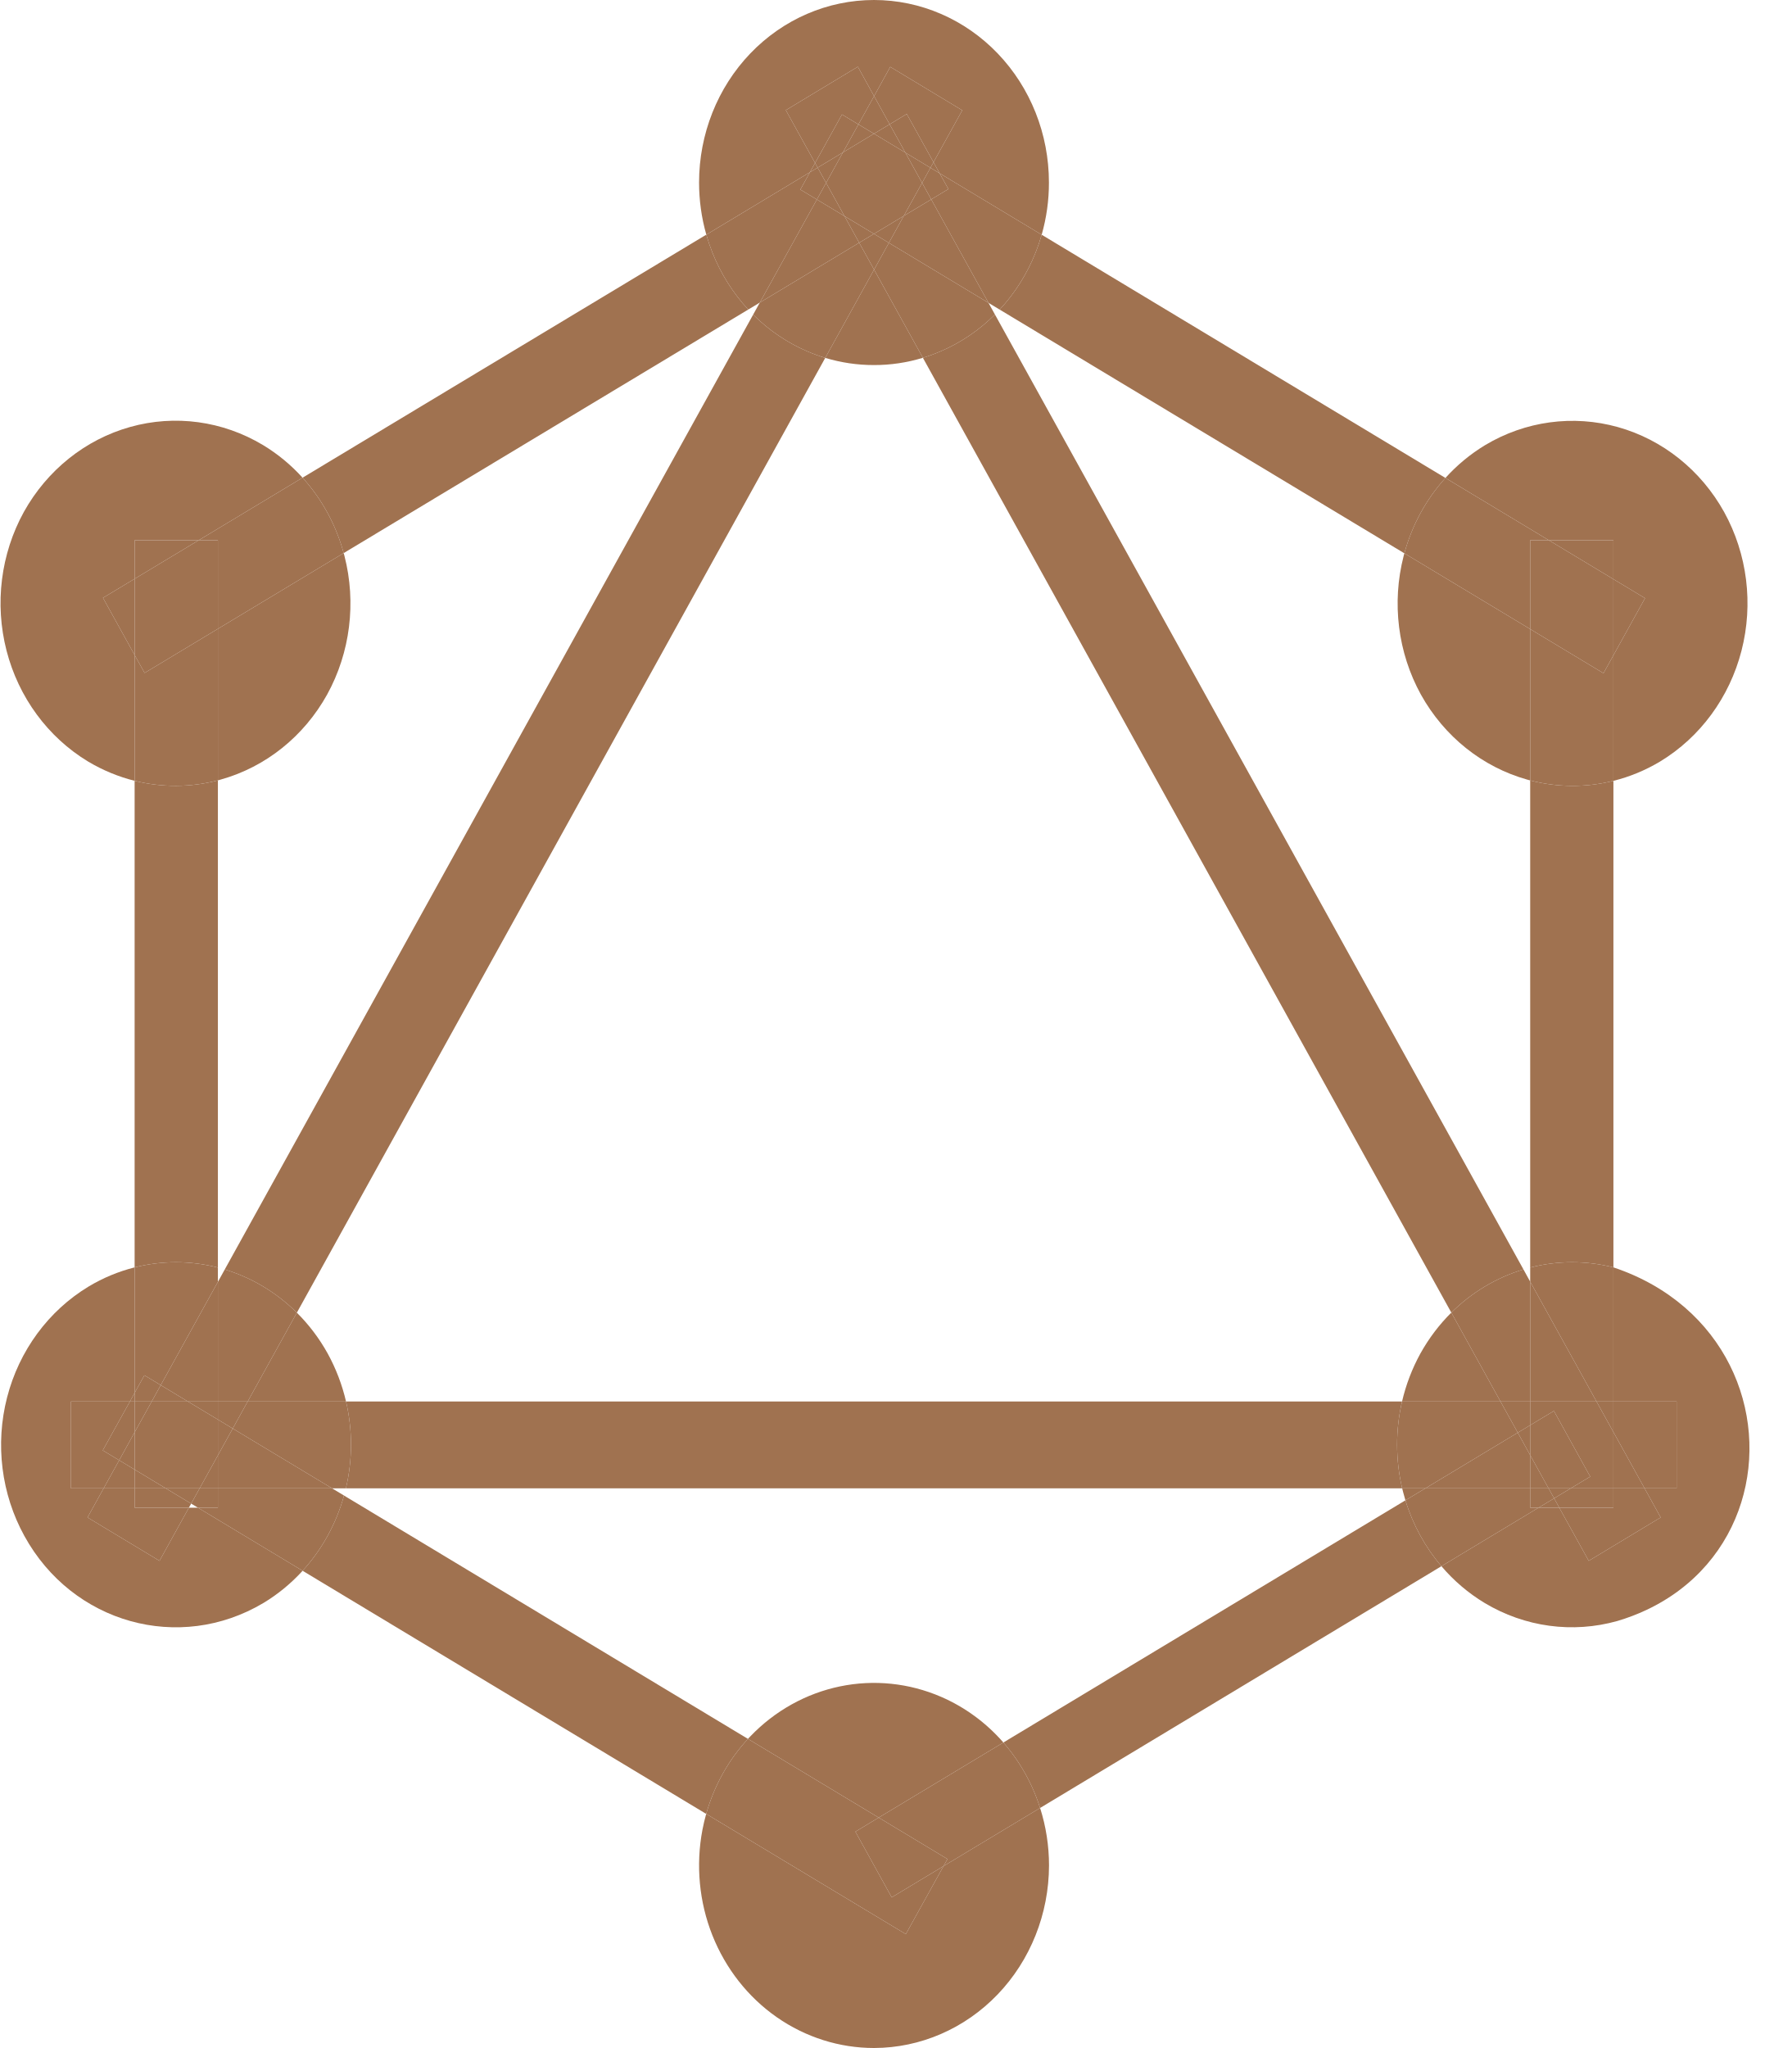
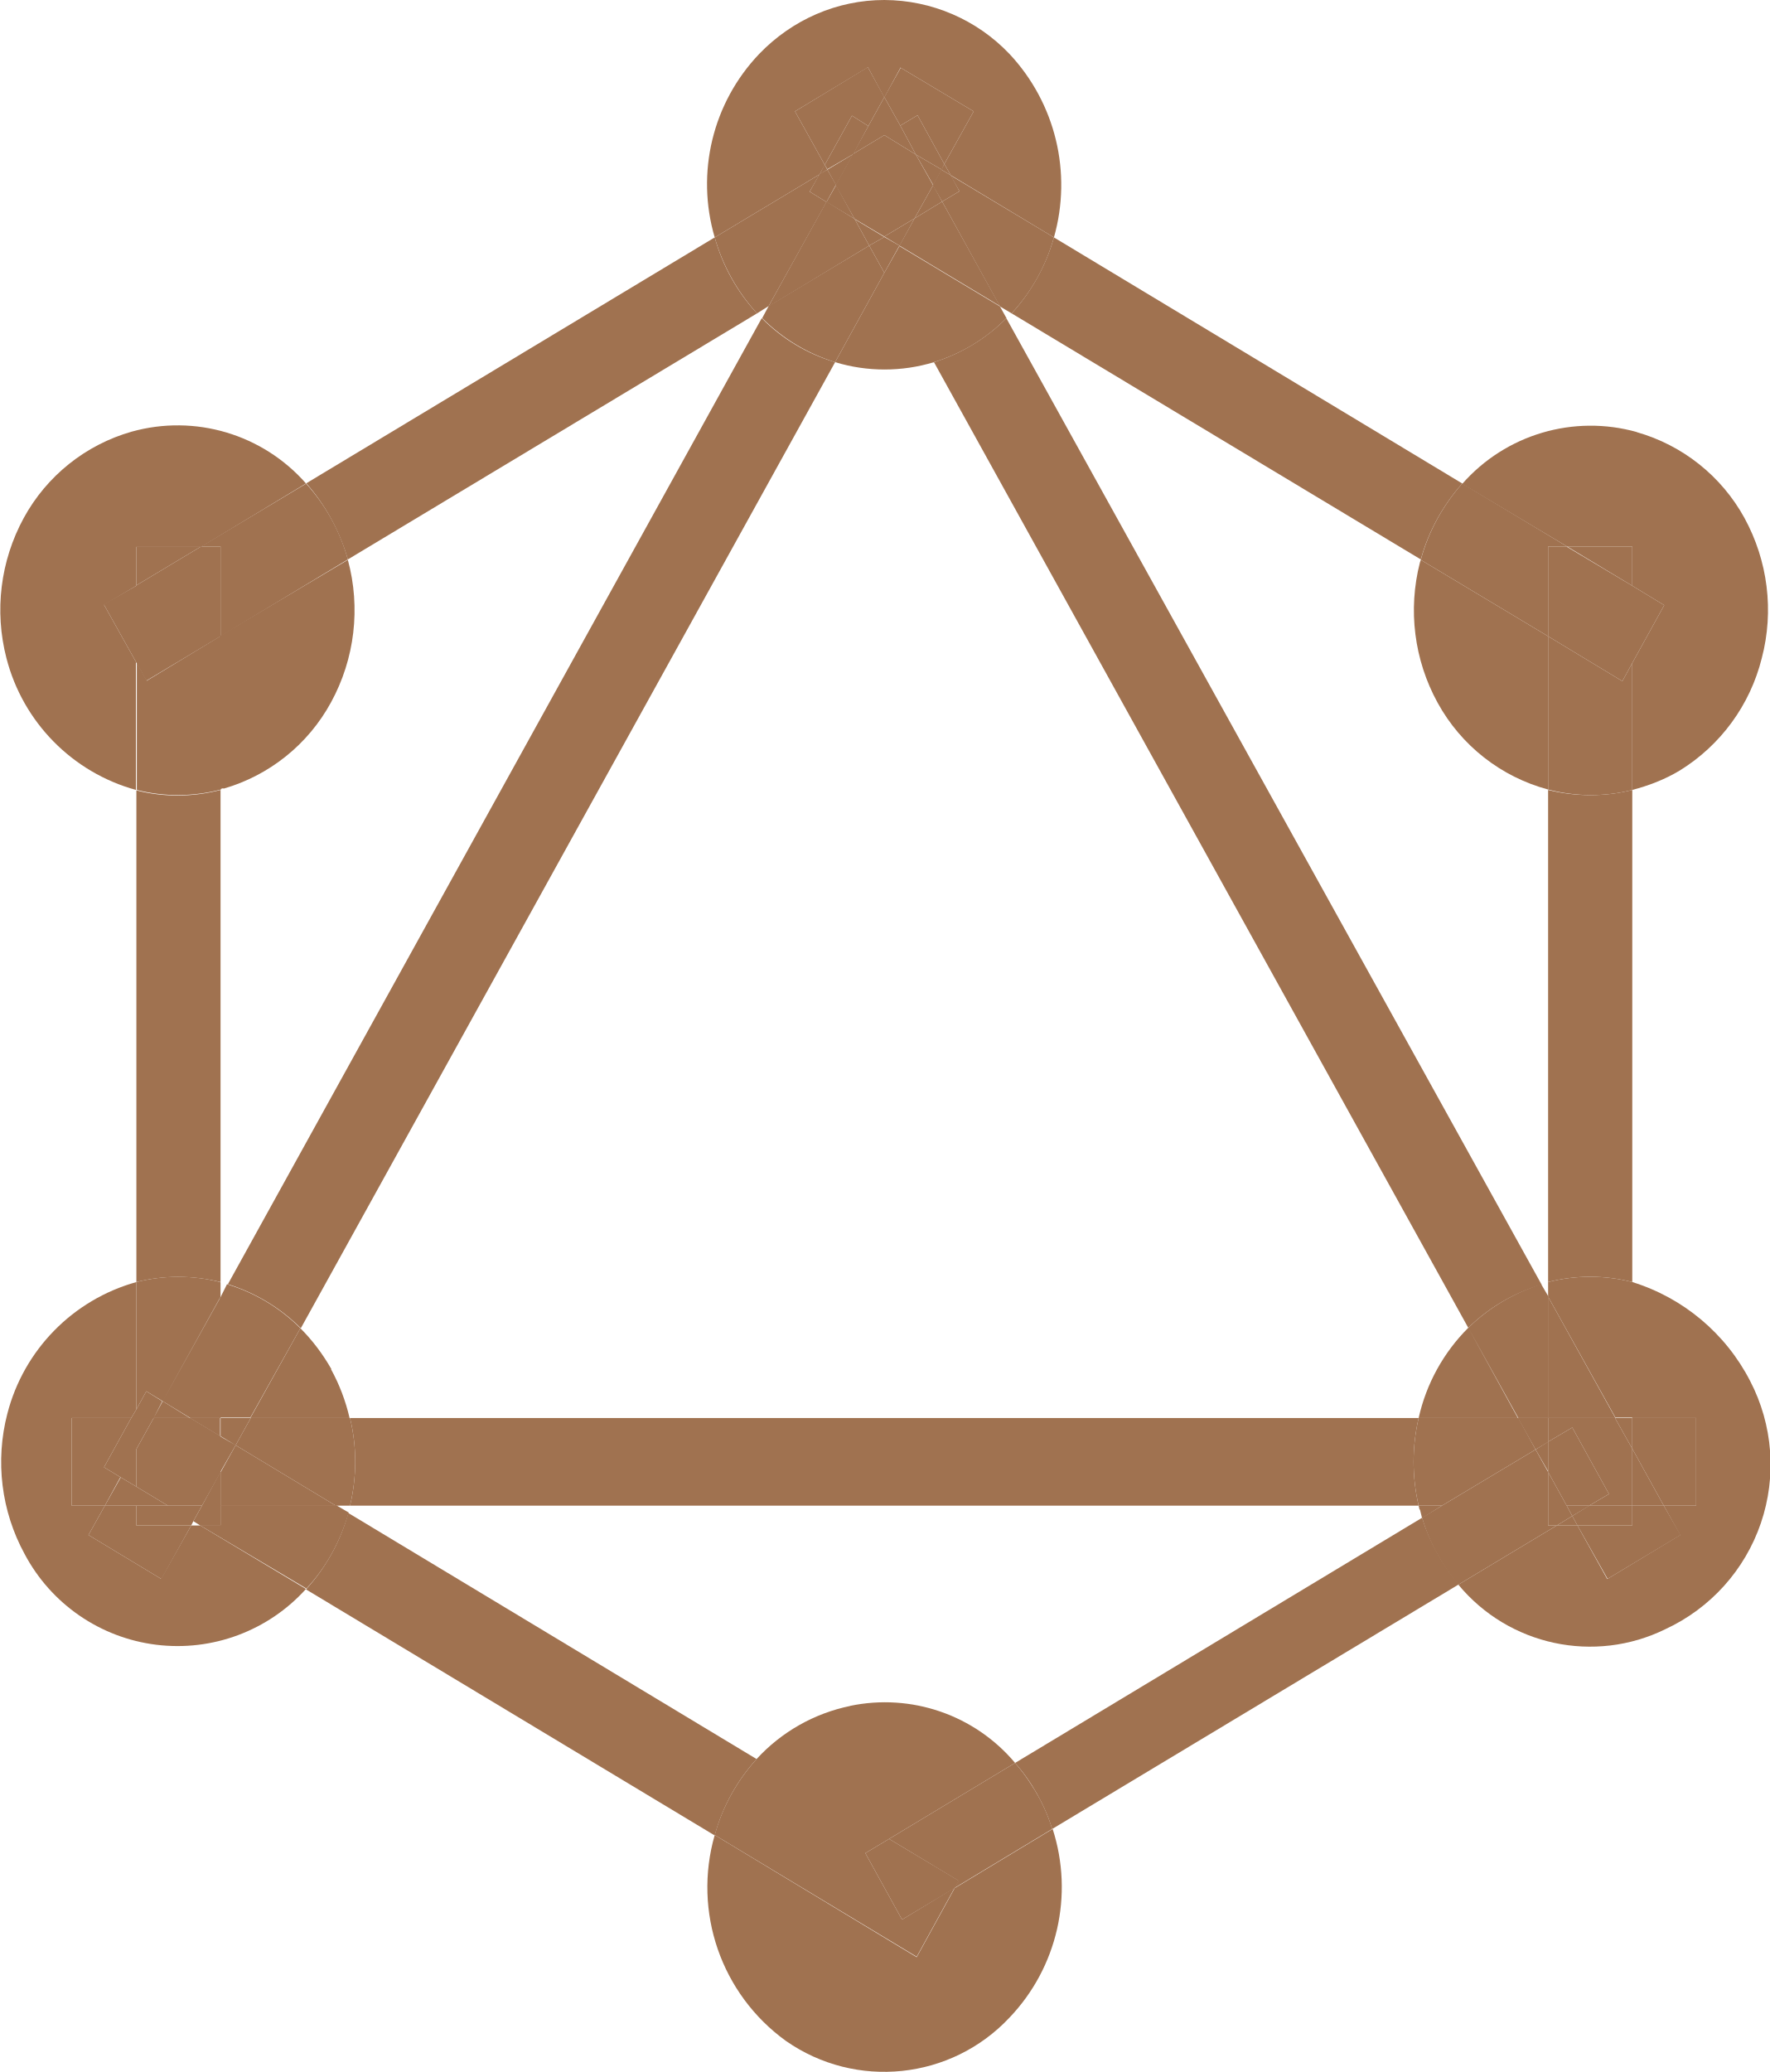
- <svg xmlns="http://www.w3.org/2000/svg" width="42" height="48" viewBox="0 0 42 48" fill="none">
-   <path d="M3.156 15.352L2.414 14.012L3.156 13.566V12.662H4.658L7.093 11.196C6.823 10.898 6.511 10.639 6.164 10.43C5.221 9.865 4.102 9.712 3.051 10.007C2.001 10.301 1.105 11.018 0.559 11.999C0.017 12.983 -0.129 14.152 0.153 15.248C0.435 16.344 1.123 17.279 2.064 17.848C2.409 18.054 2.777 18.205 3.156 18.3V15.352Z" fill="#A07250" />
-   <path d="M5.108 14.738L3.39 15.772L3.156 15.352V18.3C3.793 18.459 4.462 18.458 5.108 18.29V14.738Z" fill="#A07250" />
-   <path d="M5.178 18.27C6.228 17.976 7.124 17.26 7.669 16.278C8.211 15.294 8.357 14.124 8.075 13.029C8.069 13.007 8.063 12.985 8.057 12.963L5.108 14.738V18.29C5.131 18.283 5.154 18.277 5.178 18.27Z" fill="#A07250" />
-   <path d="M7.093 11.196L4.658 12.662H5.108V14.738L8.057 12.963C7.875 12.296 7.542 11.692 7.093 11.196Z" fill="#A07250" />
-   <path d="M3.156 15.352L3.39 15.772L5.108 14.738V12.662H4.658L3.156 13.566V15.352Z" fill="#A07250" />
-   <path d="M2.414 14.012L3.156 15.352V13.566L2.414 14.012Z" fill="#A07250" />
-   <path d="M3.156 12.662V13.566L4.658 12.662H3.156Z" fill="#A07250" />
-   <path d="M3.156 29.704C3.793 29.543 4.462 29.542 5.108 29.708V18.29C4.462 18.458 3.793 18.459 3.156 18.3V29.704Z" fill="#A07250" />
-   <path d="M3.739 36.582L2.052 35.565L2.429 34.883H1.664V32.848H3.045L3.156 32.646V29.704C2.781 29.799 2.417 29.949 2.077 30.153C1.135 30.722 0.448 31.656 0.166 32.752C-0.116 33.848 0.03 35.016 0.572 36C1.698 38.048 4.203 38.745 6.177 37.569C6.519 37.363 6.827 37.108 7.094 36.815L4.641 35.337H4.428L3.739 36.582Z" fill="#A07250" />
-   <path d="M7.682 31.723C7.484 31.366 7.24 31.045 6.959 30.766L5.806 32.848H8.112C8.021 32.457 7.877 32.078 7.682 31.723Z" fill="#A07250" />
-   <path d="M5.456 33.481L7.785 34.883H8.109C8.268 34.209 8.266 33.511 8.112 32.848H5.806L5.456 33.481Z" fill="#A07250" />
-   <path d="M5.108 30.044V32.848H5.806L6.959 30.766C6.485 30.296 5.907 29.946 5.269 29.753L5.108 30.044Z" fill="#A07250" />
-   <path d="M3.768 32.464L4.405 32.848H5.108V30.044L3.768 32.464Z" fill="#A07250" />
-   <path d="M5.108 29.708C4.462 29.542 3.793 29.543 3.156 29.704V32.646L3.385 32.233L3.768 32.464L5.108 30.044V29.708Z" fill="#A07250" />
-   <path d="M3.156 34.443L3.886 34.883H4.68L5.108 34.11V33.271L4.405 32.848H3.556L3.156 33.569V34.443Z" fill="#A07250" />
-   <path d="M7.785 34.883L5.456 33.481L5.108 34.11V34.883H7.785Z" fill="#A07250" />
-   <path d="M4.641 35.337L7.094 36.815C7.545 36.321 7.88 35.718 8.065 35.052L7.785 34.883H5.108V35.337H4.641Z" fill="#A07250" />
-   <path d="M2.052 35.565L3.739 36.582L4.428 35.337H3.156V34.883H2.429L2.052 35.565Z" fill="#A07250" />
-   <path d="M3.156 35.337H4.428L4.481 35.241L3.886 34.883H3.156V35.337Z" fill="#A07250" />
-   <path d="M4.68 34.883H3.886L4.481 35.241L4.68 34.883Z" fill="#A07250" />
-   <path d="M4.641 35.337H5.108V34.883H4.68L4.481 35.241L4.641 35.337Z" fill="#A07250" />
-   <path d="M5.108 34.11L4.68 34.883H5.108V34.11Z" fill="#A07250" />
-   <path d="M3.886 34.883L3.156 34.443V34.883H3.886Z" fill="#A07250" />
-   <path d="M2.794 34.225L2.429 34.883H3.156V34.443L2.794 34.225Z" fill="#A07250" />
-   <path d="M1.664 32.848V34.883H2.429L2.794 34.225L2.409 33.993L3.045 32.848H1.664Z" fill="#A07250" />
-   <path d="M3.045 32.848L2.409 33.993L2.794 34.225L3.156 33.569V32.848H3.045Z" fill="#A07250" />
-   <path d="M3.156 34.443V33.569L2.794 34.225L3.156 34.443Z" fill="#A07250" />
-   <path d="M3.385 32.233L3.156 32.646V32.848H3.556L3.768 32.464L3.385 32.233Z" fill="#A07250" />
-   <path d="M3.156 33.569L3.556 32.848H3.156V33.569Z" fill="#A07250" />
-   <path d="M3.156 32.646L3.045 32.848H3.156V32.646Z" fill="#A07250" />
-   <path d="M4.405 32.848L3.768 32.464L3.556 32.848H4.405Z" fill="#A07250" />
-   <path d="M5.108 32.848H4.405L5.108 33.271V32.848Z" fill="#A07250" />
-   <path d="M5.456 33.481L5.806 32.848H5.108V33.271L5.456 33.481Z" fill="#A07250" />
-   <path d="M5.108 33.271V34.11L5.456 33.481L5.108 33.271Z" fill="#A07250" />
-   <path d="M20.053 42.93L20.904 44.469L22.119 43.737L22.211 43.571L20.599 42.6L20.053 42.93Z" fill="#A07250" />
-   <path d="M23.901 41.346C23.787 41.167 23.66 40.998 23.522 40.84L20.599 42.6L22.211 43.571L22.119 43.737L24.383 42.374C24.268 42.012 24.106 41.666 23.901 41.346Z" fill="#A07250" />
-   <path d="M20.904 44.469L20.053 42.93L20.599 42.6L17.534 40.755C17.076 41.251 16.741 41.855 16.555 42.513L21.235 45.331L22.119 43.737L20.904 44.469Z" fill="#A07250" />
-   <path d="M19.691 39.525C18.895 39.69 18.164 40.097 17.59 40.696C17.571 40.715 17.553 40.735 17.534 40.755L20.599 42.6L23.522 40.84C23.118 40.377 22.62 40.011 22.061 39.769C21.311 39.445 20.486 39.36 19.691 39.525Z" fill="#A07250" />
-   <path d="M18.211 47.279C18.886 47.749 19.679 48 20.49 48C21.577 47.998 22.618 47.546 23.387 46.745C24.156 45.943 24.589 44.857 24.592 43.723C24.592 43.262 24.521 42.807 24.383 42.374L22.119 43.737L21.235 45.331L16.555 42.513C16.521 42.635 16.491 42.76 16.467 42.886C16.309 43.716 16.39 44.577 16.7 45.358C17.011 46.14 17.536 46.809 18.211 47.279Z" fill="#A07250" />
-   <path d="M8.065 35.052C7.88 35.718 7.545 36.321 7.094 36.815L16.555 42.513C16.741 41.855 17.076 41.251 17.534 40.755L8.065 35.052Z" fill="#A07250" />
-   <path d="M33.791 36.708C33.412 36.264 33.123 35.739 32.947 35.164L23.522 40.84C23.66 40.998 23.787 41.167 23.901 41.346C24.106 41.666 24.268 42.012 24.383 42.374L33.791 36.708Z" fill="#A07250" />
-   <path d="M36.067 35.337H35.872V34.883H33.414L32.947 35.164C33.123 35.739 33.412 36.264 33.791 36.708L36.067 35.337Z" fill="#A07250" />
-   <path d="M35.872 34.105L36.303 34.883H36.822L37.279 34.608L36.428 33.069L35.872 33.403V34.105Z" fill="#A07250" />
-   <path d="M33.414 34.883H35.872V34.105L35.581 33.578L33.414 34.883Z" fill="#A07250" />
-   <path d="M32.868 32.848C32.714 33.511 32.712 34.209 32.871 34.883H33.414L35.581 33.578L35.176 32.848H32.868Z" fill="#A07250" />
-   <path d="M35.872 33.403V32.848H35.176L35.581 33.578L35.872 33.403Z" fill="#A07250" />
-   <path d="M36.303 34.883L35.872 34.105V34.883H36.303Z" fill="#A07250" />
-   <path d="M35.872 35.337H36.067L36.433 35.117L36.303 34.883H35.872V35.337Z" fill="#A07250" />
-   <path d="M37.823 35.337V34.883H36.822L36.433 35.117L36.554 35.337H37.823Z" fill="#A07250" />
-   <path d="M39.304 34.883V32.848H37.823V33.564L38.554 34.883H39.304Z" fill="#A07250" />
-   <path d="M36.428 33.069L37.279 34.608L36.822 34.883H37.823V33.564L37.427 32.848H35.872V33.403L36.428 33.069Z" fill="#A07250" />
-   <path d="M37.823 29.704C37.187 29.543 36.518 29.542 35.872 29.708V30.039L37.427 32.848H37.823V29.704Z" fill="#A07250" />
-   <path d="M35.872 32.848H37.427L35.872 30.039V32.848Z" fill="#A07250" />
-   <path d="M35.714 29.752C35.075 29.945 34.497 30.294 34.023 30.764L35.176 32.848H35.872V30.039L35.714 29.752Z" fill="#A07250" />
-   <path d="M32.868 32.848H35.176L34.023 30.764C33.741 31.044 33.497 31.366 33.298 31.723C33.103 32.078 32.959 32.457 32.868 32.848Z" fill="#A07250" />
-   <path d="M38.554 34.883L37.823 33.564V34.883H38.554Z" fill="#A07250" />
-   <path d="M36.433 35.117L36.067 35.337H36.554L36.433 35.117Z" fill="#A07250" />
-   <path d="M36.822 34.883H36.303L36.433 35.117L36.822 34.883Z" fill="#A07250" />
-   <path d="M35.872 34.105V33.403L35.581 33.578L35.872 34.105Z" fill="#A07250" />
-   <path d="M37.823 33.564V32.848H37.427L37.823 33.564Z" fill="#A07250" />
-   <path d="M37.244 36.582L38.931 35.565L38.554 34.883H37.823V35.337H36.554L37.244 36.582Z" fill="#A07250" />
-   <path d="M32.893 34.97C32.91 35.036 32.928 35.1 32.947 35.164L33.414 34.883H32.871C32.878 34.912 32.885 34.941 32.893 34.97Z" fill="#A07250" />
-   <path d="M8.112 32.848C8.266 33.511 8.268 34.209 8.109 34.883H32.871C32.712 34.209 32.714 33.511 32.868 32.848H8.112Z" fill="#A07250" />
-   <path d="M19.346 8.388C19.201 8.344 19.059 8.292 18.919 8.232C18.451 8.03 18.022 7.739 17.656 7.374L5.269 29.753C5.907 29.946 6.485 30.296 6.959 30.766L19.346 8.388Z" fill="#A07250" />
-   <path d="M23.324 7.371C22.957 7.737 22.529 8.028 22.06 8.23C21.921 8.29 21.779 8.342 21.635 8.386L34.023 30.764C34.497 30.294 35.075 29.945 35.714 29.752L23.324 7.371Z" fill="#A07250" />
-   <path d="M20.142 5.689L17.812 7.092L17.656 7.374C18.022 7.739 18.451 8.03 18.919 8.232C19.059 8.292 19.201 8.344 19.346 8.388L20.491 6.319L20.142 5.689Z" fill="#A07250" />
-   <path d="M19.346 8.388C19.717 8.5 20.102 8.557 20.49 8.556C20.878 8.557 21.264 8.499 21.635 8.386L20.491 6.319L19.346 8.388Z" fill="#A07250" />
-   <path d="M23.173 7.098L20.838 5.692L20.491 6.319L21.635 8.386C21.779 8.342 21.921 8.29 22.06 8.23C22.529 8.028 22.957 7.737 23.324 7.371L23.173 7.098Z" fill="#A07250" />
-   <path d="M21.831 4.673L21.187 5.06L20.838 5.692L23.173 7.098L21.831 4.673Z" fill="#A07250" />
-   <path d="M17.812 7.092L20.142 5.689L19.797 5.065L19.15 4.676L17.812 7.092Z" fill="#A07250" />
-   <path d="M18.763 4.443L18.987 4.037L16.558 5.5C16.598 5.641 16.645 5.78 16.699 5.916C16.896 6.414 17.182 6.868 17.541 7.255L17.812 7.092L19.15 4.676L18.763 4.443Z" fill="#A07250" />
-   <path d="M7.093 11.196C7.542 11.692 7.875 12.296 8.057 12.963L17.541 7.255C17.182 6.868 16.896 6.414 16.699 5.916C16.645 5.78 16.598 5.641 16.558 5.5L7.093 11.196Z" fill="#A07250" />
-   <path d="M20.87 1.567L22.558 2.585L21.884 3.802L22.027 4.061L24.42 5.502C24.533 5.105 24.591 4.693 24.59 4.278C24.59 3.143 24.158 2.055 23.389 1.253C22.62 0.451 21.577 0 20.489 0C19.401 0 18.358 0.451 17.589 1.253C16.82 2.055 16.388 3.143 16.388 4.278C16.388 4.692 16.445 5.104 16.558 5.5L18.987 4.037L19.108 3.82L18.422 2.582L20.11 1.564L20.491 2.253L20.87 1.567Z" fill="#A07250" />
-   <path d="M23.435 7.256C23.795 6.869 24.081 6.414 24.279 5.915C24.333 5.78 24.38 5.642 24.42 5.502L22.027 4.061L22.233 4.431L21.831 4.673L23.173 7.098L23.435 7.256Z" fill="#A07250" />
-   <path d="M20.142 5.689L20.491 6.319L20.838 5.692L20.488 5.481L20.142 5.689Z" fill="#A07250" />
-   <path d="M20.488 3.134L20.856 2.913L20.491 2.253L20.124 2.915L20.488 3.134Z" fill="#A07250" />
-   <path d="M20.488 3.134L20.124 2.915L19.761 3.572L20.488 3.134Z" fill="#A07250" />
-   <path d="M20.856 2.913L20.488 3.134L21.224 3.577L20.856 2.913Z" fill="#A07250" />
-   <path d="M21.831 4.673L22.233 4.431L22.027 4.061L21.812 3.932L21.616 4.286L21.831 4.673Z" fill="#A07250" />
-   <path d="M18.763 4.443L19.15 4.676L19.366 4.286L19.168 3.929L18.987 4.037L18.763 4.443Z" fill="#A07250" />
-   <path d="M19.168 3.929L19.366 4.286L19.761 3.572L19.168 3.929Z" fill="#A07250" />
-   <path d="M19.108 3.82L18.987 4.037L19.168 3.929L19.108 3.82Z" fill="#A07250" />
-   <path d="M22.027 4.061L21.884 3.802L21.812 3.932L22.027 4.061Z" fill="#A07250" />
-   <path d="M21.616 4.286L21.812 3.932L21.224 3.577L21.616 4.286Z" fill="#A07250" />
-   <path d="M19.797 5.065L20.142 5.689L20.488 5.481L19.797 5.065Z" fill="#A07250" />
-   <path d="M20.838 5.692L21.187 5.06L20.488 5.481L20.838 5.692Z" fill="#A07250" />
-   <path d="M19.15 4.676L19.797 5.065L19.366 4.286L19.15 4.676Z" fill="#A07250" />
-   <path d="M21.187 5.06L21.831 4.673L21.616 4.286L21.187 5.06Z" fill="#A07250" />
-   <path d="M22.558 2.585L20.87 1.567L20.491 2.253L20.856 2.913L21.257 2.671L21.884 3.802L22.558 2.585Z" fill="#A07250" />
-   <path d="M20.11 1.564L18.422 2.582L19.108 3.82L19.738 2.683L20.124 2.915L20.491 2.253L20.11 1.564Z" fill="#A07250" />
-   <path d="M19.738 2.683L19.108 3.82L19.168 3.929L19.761 3.572L20.124 2.915L19.738 2.683Z" fill="#A07250" />
-   <path d="M21.884 3.802L21.257 2.671L20.856 2.913L21.224 3.577L21.812 3.932L21.884 3.802Z" fill="#A07250" />
-   <path d="M19.797 5.065L20.488 5.481L21.187 5.06L21.616 4.286L21.224 3.577L20.488 3.134L19.761 3.572L19.366 4.286L19.797 5.065Z" fill="#A07250" />
-   <path d="M35.872 12.662H36.309L33.885 11.202C33.436 11.698 33.104 12.302 32.922 12.968L35.872 14.744V12.662Z" fill="#A07250" />
-   <path d="M24.42 5.502C24.38 5.642 24.333 5.78 24.279 5.915C24.081 6.414 23.795 6.869 23.435 7.256L32.922 12.968C33.104 12.302 33.436 11.698 33.885 11.202L24.42 5.502Z" fill="#A07250" />
-   <path d="M32.905 13.032C32.623 14.128 32.769 15.296 33.31 16.279C33.856 17.261 34.752 17.978 35.802 18.272C35.825 18.279 35.849 18.285 35.872 18.291V14.744L32.922 12.968C32.916 12.989 32.91 13.011 32.905 13.032Z" fill="#A07250" />
-   <path d="M37.823 15.358L38.564 14.02L37.823 13.574V15.358Z" fill="#A07250" />
-   <path d="M36.309 12.662H35.872V14.744L37.59 15.779L37.823 15.358V13.574L36.309 12.662Z" fill="#A07250" />
-   <path d="M37.59 15.779L35.872 14.744V18.291C36.518 18.459 37.187 18.46 37.823 18.301V15.358L37.59 15.779Z" fill="#A07250" />
-   <path d="M37.823 12.662H36.309L37.823 13.574V12.662Z" fill="#A07250" />
-   <path d="M37.929 10.01C36.878 9.716 35.759 9.868 34.815 10.433C34.468 10.643 34.155 10.903 33.885 11.202L36.309 12.662H37.823V13.574L38.564 14.02L37.823 15.358V18.301C38.203 18.207 38.571 18.055 38.916 17.849C39.857 17.28 40.544 16.346 40.826 15.25C41.108 14.154 40.962 12.986 40.42 12.003C39.875 11.021 38.979 10.304 37.929 10.01Z" fill="#A07250" />
-   <path d="M35.872 29.708C36.518 29.542 37.187 29.543 37.823 29.704V18.301C37.187 18.46 36.518 18.459 35.872 18.291V29.708Z" fill="#A07250" />
-   <path d="M39.304 32.848V34.883H38.554L38.931 35.565L37.244 36.582L36.554 35.337H36.067L33.791 36.708C34.08 37.047 34.42 37.338 34.803 37.569C35.746 38.135 36.866 38.287 37.916 37.992C38.155 37.921 38.38 37.835 38.591 37.736C40.905 36.651 41.566 34.017 40.551 31.994C40.05 30.996 39.142 30.146 37.823 29.704V32.848H39.304Z" fill="#A07250" />
+ <svg xmlns="http://www.w3.org/2000/svg" width="41" height="48" fill="none">
+   <path fill="#A07250" d="m3.16 15.35-.75-1.34.75-.44v-.9h1.5l2.43-1.47A3.96 3.96 0 0 0 3.05 10 4.14 4.14 0 0 0 .55 12a4.45 4.45 0 0 0-.4 3.25 4.27 4.27 0 0 0 3 3.05v-2.95Z" />
+   <path fill="#A07250" d="M5.1 14.74 3.4 15.77l-.23-.42v2.95c.63.16 1.3.16 1.95-.01v-3.55Z" />
+   <path fill="#A07250" d="M5.18 18.27a4.14 4.14 0 0 0 2.49-2 4.45 4.45 0 0 0 .39-3.3L5.1 14.73v3.55l.07-.02Z" />
+   <path fill="#A07250" d="m7.1 11.2-2.44 1.46h.45v2.08l2.95-1.78a4.34 4.34 0 0 0-.97-1.76Z" />
+   <path fill="#A07250" d="m3.16 15.35.23.42 1.72-1.03v-2.08h-.45l-1.5.9v1.8ZM2.41 14.01l.75 1.34v-1.78L2.4 14Z" />
+   <path fill="#A07250" d="M3.16 12.66v.9l1.5-.9h-1.5ZM3.16 29.7c.63-.16 1.3-.16 1.95 0V18.3c-.65.17-1.32.17-1.95.01v11.4Z" />
+   <path fill="#A07250" d="m3.74 36.58-1.69-1.02.38-.68h-.77v-2.03h1.38l.12-.2V29.7a4.27 4.27 0 0 0-2.99 3.05A4.45 4.45 0 0 0 .57 36a4.01 4.01 0 0 0 6.52.81l-2.45-1.47h-.21l-.7 1.24ZM7.68 31.72c-.2-.35-.44-.67-.72-.95L5.8 32.85h2.3a4.4 4.4 0 0 0-.43-1.13Z" />
+   <path fill="#A07250" d="m5.46 33.48 2.32 1.4h.33c.16-.67.16-1.37 0-2.03h-2.3l-.35.63ZM5.1 30.04v2.8h.7l1.16-2.07a4.07 4.07 0 0 0-1.7-1.02l-.15.3Z" />
+   <path fill="#A07250" d="m3.77 32.46.64.39h.7v-2.8l-1.34 2.41ZM5.1 29.7a3.94 3.94 0 0 0-1.94 0v2.95l.23-.42.38.23 1.34-2.42v-.33Z" />
+   <path fill="#A07250" d="m3.16 34.44.73.44h.79l.43-.77v-.84l-.7-.42h-.85l-.4.72v.87ZM7.78 34.88l-2.32-1.4-.35.63v.77h2.67Z" />
+   <path fill="#A07250" d="M4.64 35.34 7.1 36.8c.46-.49.79-1.1.98-1.76l-.29-.17H5.11v.46h-.47ZM2.05 35.56l1.69 1.02.69-1.24H3.16v-.46h-.73l-.38.68Z" />
+   <path fill="#A07250" d="M3.16 35.34h1.27l.05-.1-.6-.36h-.72v.46ZM4.68 34.88h-.8l.6.36.2-.36Z" />
+   <path fill="#A07250" d="M4.64 35.34h.47v-.46h-.43l-.2.36.16.1ZM5.1 34.11l-.42.77h.43v-.77ZM3.89 34.88l-.73-.44v.44h.73ZM2.8 34.22l-.37.66h.73v-.44l-.37-.22Z" />
+   <path fill="#A07250" d="M1.66 32.85v2.03h.77l.36-.66-.38-.23.63-1.14H1.66Z" />
+   <path fill="#A07250" d="m3.04 32.85-.63 1.14.38.23.37-.65v-.72h-.12ZM3.16 34.44v-.87l-.37.65.37.22ZM3.39 32.23l-.23.42v.2h.4l.2-.39-.37-.23ZM3.16 33.57l.4-.72h-.4v.72ZM3.16 32.65l-.12.2h.12v-.2ZM4.4 32.85l-.63-.39-.21.39h.85ZM5.1 32.85h-.7l.7.42v-.42ZM5.46 33.48l.35-.63h-.7v.42l.35.21ZM5.1 33.27v.84l.36-.63-.35-.2ZM20.05 42.93l.85 1.54 1.22-.73.1-.17-1.62-.97-.55.33Z" />
+   <path fill="#A07250" d="M23.9 41.35a4.25 4.25 0 0 0-.38-.51L20.6 42.6l1.61.97-.1.17 2.27-1.37c-.11-.36-.27-.7-.48-1.02Z" />
+   <path fill="#A07250" d="m20.9 44.47-.85-1.54.55-.33-3.07-1.85c-.45.5-.79 1.1-.97 1.76l4.68 2.82.88-1.6-1.22.74ZM19.7 39.52a4.05 4.05 0 0 0-2.17 1.23l3.07 1.85 2.92-1.76a3.94 3.94 0 0 0-3.83-1.32Z" />
+   <path fill="#A07250" d="M18.21 47.28a3.98 3.98 0 0 0 5.18-.54 4.38 4.38 0 0 0 1-4.37l-2.27 1.37-.88 1.6-4.68-2.83a4.39 4.39 0 0 0 1.65 4.77Z" />
+   <path fill="#A07250" d="M8.07 35.05a4.34 4.34 0 0 1-.98 1.77l9.47 5.7c.18-.67.52-1.27.97-1.77l-9.46-5.7ZM33.8 36.7a4.34 4.34 0 0 1-.85-1.54l-9.43 5.68a4.25 4.25 0 0 1 .86 1.53l9.41-5.66Z" />
+   <path fill="#A07250" d="M36.07 35.34h-.2v-.46h-2.46l-.46.28c.17.58.46 1.1.84 1.55l2.28-1.37ZM35.87 34.1l.43.78h.52l.46-.27-.85-1.54-.56.33v.7ZM33.41 34.88h2.46v-.78l-.29-.52-2.17 1.3Z" />
+   <path fill="#A07250" d="M32.87 32.85a4.47 4.47 0 0 0 0 2.03h.54l2.17-1.3-.4-.73h-2.31Z" />
+   <path fill="#A07250" d="M35.87 33.4v-.55h-.7l.41.73.3-.18ZM36.3 34.88l-.43-.78v.78h.43ZM35.87 35.34h.2l.36-.22-.13-.24h-.43v.46ZM37.82 35.34v-.46h-1l-.39.24.12.22h1.27ZM39.3 34.88v-2.03h-1.48v.71l.73 1.32h.75Z" />
+   <path fill="#A07250" d="m36.43 33.07.85 1.54-.46.27h1v-1.32l-.4-.71h-1.55v.55l.56-.33ZM37.82 29.7a3.95 3.95 0 0 0-1.95 0v.34l1.56 2.8h.4V29.7Z" />
+   <path fill="#A07250" d="M35.87 32.85h1.56l-1.56-2.81v2.8Z" />
+   <path fill="#A07250" d="M35.71 29.75c-.63.2-1.21.54-1.69 1.01l1.16 2.09h.7v-2.81l-.17-.29ZM32.87 32.85h2.3l-1.15-2.09a4.26 4.26 0 0 0-1.15 2.09ZM38.55 34.88l-.73-1.32v1.32h.73ZM36.43 35.12l-.36.22h.48l-.12-.22Z" />
+   <path fill="#A07250" d="M36.82 34.88h-.52l.13.24.4-.24ZM35.87 34.1v-.7l-.29.18.3.52ZM37.82 33.56v-.71h-.4l.4.71ZM37.24 36.58l1.7-1.02-.39-.68h-.73v.46h-1.27l.7 1.24ZM32.9 34.97l.05.2.46-.29h-.54l.02.09ZM8.11 32.85c.16.66.16 1.36 0 2.03h24.76a4.47 4.47 0 0 1 0-2.03H8.1ZM19.35 8.39a3.98 3.98 0 0 1-1.7-1.02L5.28 29.75c.64.2 1.22.55 1.69 1.02L19.35 8.39ZM23.32 7.37a4.08 4.08 0 0 1-1.68 1.02l12.38 22.37a4.07 4.07 0 0 1 1.7-1L23.31 7.36Z" />
+   <path fill="#A07250" d="m20.14 5.69-2.33 1.4-.15.28a4.08 4.08 0 0 0 1.69 1.02l1.14-2.07-.35-.63Z" />
+   <path fill="#A07250" d="M19.35 8.39a3.94 3.94 0 0 0 2.29 0l-1.15-2.07-1.14 2.07ZM23.17 7.1l-2.33-1.4-.35.62 1.15 2.07a4.02 4.02 0 0 0 1.68-1.02l-.15-.27ZM21.83 4.67l-.64.39-.35.63 2.33 1.4-1.34-2.42ZM17.81 7.1l2.33-1.41-.34-.62-.65-.4-1.34 2.42Z" />
+   <path fill="#A07250" d="m18.76 4.44.23-.4-2.43 1.46a4.4 4.4 0 0 0 .98 1.76l.27-.17 1.34-2.41-.39-.24Z" />
+   <path fill="#A07250" d="M7.1 11.2c.44.5.77 1.1.96 1.76l9.48-5.7a4.3 4.3 0 0 1-.98-1.76l-9.47 5.7Z" />
+   <path fill="#A07250" d="m20.87 1.57 1.69 1.01-.68 1.22.15.26 2.39 1.44a4.44 4.44 0 0 0-1.03-4.25A4.02 4.02 0 0 0 20.49 0c-1.09 0-2.13.45-2.9 1.25a4.37 4.37 0 0 0-1.03 4.25l2.43-1.46.12-.22-.69-1.24 1.69-1.02.38.7.38-.7Z" />
+   <path fill="#A07250" d="M23.44 7.26a4.3 4.3 0 0 0 .98-1.76l-2.4-1.44.21.37-.4.24 1.34 2.43.27.16ZM20.14 5.69l.35.63.35-.63-.35-.2-.35.2ZM20.49 3.13l.37-.22-.37-.66-.37.67.37.21ZM20.49 3.13l-.37-.21-.36.65.73-.44ZM20.86 2.91l-.37.22.73.45-.36-.67Z" />
+   <path fill="#A07250" d="m21.83 4.67.4-.24-.2-.37-.22-.13-.2.36.22.38ZM18.76 4.44l.39.24.22-.4-.2-.35-.18.1-.23.41Z" />
+   <path fill="#A07250" d="m19.17 3.93.2.36.4-.72-.6.36Z" />
+   <path fill="#A07250" d="m19.1 3.82-.11.22.18-.11-.06-.11ZM22.03 4.06l-.15-.26-.07.13.22.13Z" />
+   <path fill="#A07250" d="m21.62 4.29.2-.36-.6-.35.4.7ZM19.8 5.07l.34.62.35-.2-.7-.42ZM20.84 5.7l.35-.64-.7.42.35.21ZM19.15 4.68l.65.39-.43-.78-.22.39ZM21.19 5.06l.64-.39-.21-.38-.43.77ZM22.56 2.58l-1.69-1.01-.38.68.37.66.4-.24.62 1.13.68-1.22Z" />
+   <path fill="#A07250" d="m20.1 1.56-1.68 1.02.69 1.24.63-1.14.38.24.37-.67-.38-.69Z" />
+   <path fill="#A07250" d="m19.74 2.68-.63 1.14.06.1.6-.35.35-.65-.38-.24ZM21.88 3.8l-.62-1.13-.4.24.36.67.6.35.06-.13Z" />
+   <path fill="#A07250" d="m19.8 5.07.69.41.7-.42.43-.77-.4-.71-.73-.45-.73.44-.4.72.44.78ZM35.87 12.66h.44l-2.43-1.46c-.44.5-.78 1.1-.96 1.77l2.95 1.77v-2.08Z" />
+   <path fill="#A07250" d="M24.42 5.5a4.38 4.38 0 0 1-.98 1.76l9.48 5.7c.18-.66.52-1.26.96-1.76l-9.46-5.7ZM32.9 13.03a4.45 4.45 0 0 0 .41 3.25 4.14 4.14 0 0 0 2.56 2.01v-3.55l-2.95-1.77-.02.06ZM37.82 15.36l.74-1.34-.74-.45v1.79ZM36.3 12.66h-.43v2.08l1.72 1.04.23-.42v-1.79l-1.51-.9Z" />
+   <path fill="#A07250" d="m37.59 15.78-1.72-1.04v3.55c.65.17 1.32.17 1.95.01v-2.94l-.23.42ZM37.82 12.66h-1.51l1.51.91v-.9Z" />
+   <path fill="#A07250" d="M37.93 10.01a3.96 3.96 0 0 0-4.05 1.2l2.43 1.45h1.51v.91l.74.45-.74 1.34v2.94c.38-.1.75-.24 1.1-.45a4.27 4.27 0 0 0 1.9-2.6c.29-1.1.14-2.26-.4-3.25a4.14 4.14 0 0 0-2.5-1.99ZM35.87 29.7a3.95 3.95 0 0 1 1.95 0V18.3c-.63.16-1.3.16-1.95 0v11.4ZM39.3 32.85v2.03h-.75l.38.68-1.69 1.02-.69-1.24h-.48l-2.28 1.37a3.96 3.96 0 0 0 4.8 1.03 4.2 4.2 0 0 0 1.96-5.75 4.6 4.6 0 0 0-2.73-2.29v3.15h1.48Z" />
</svg>
